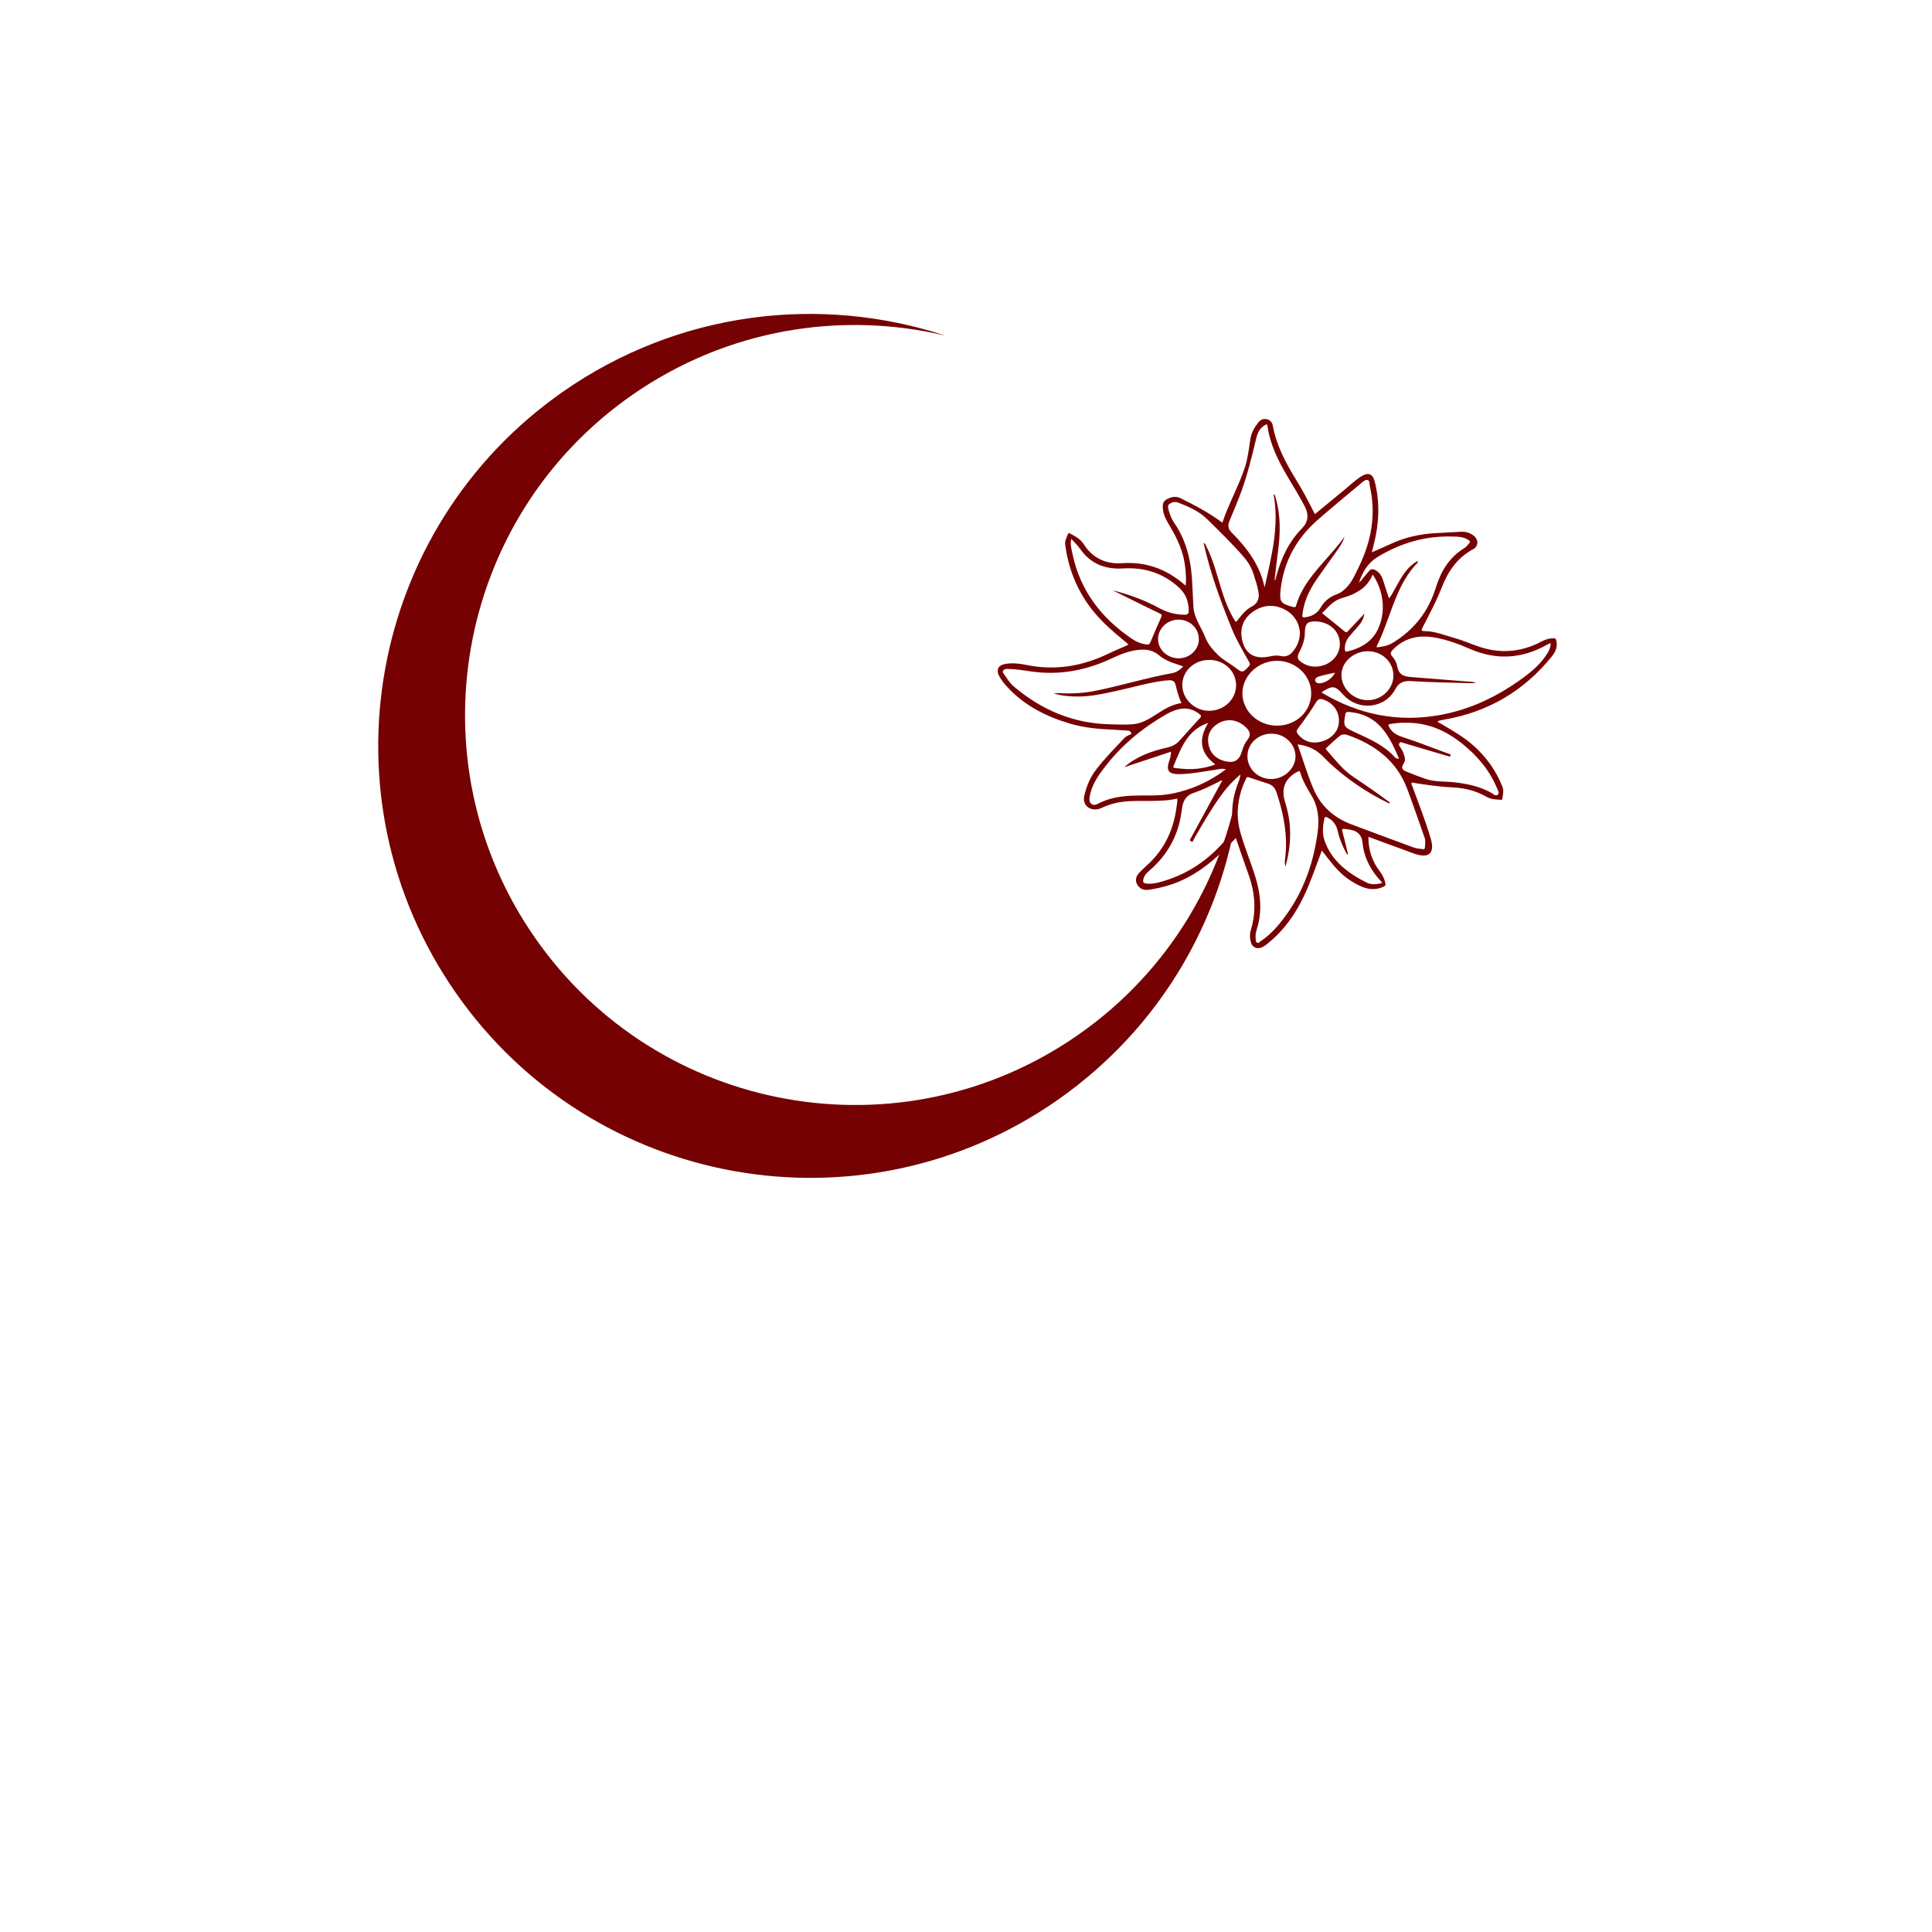
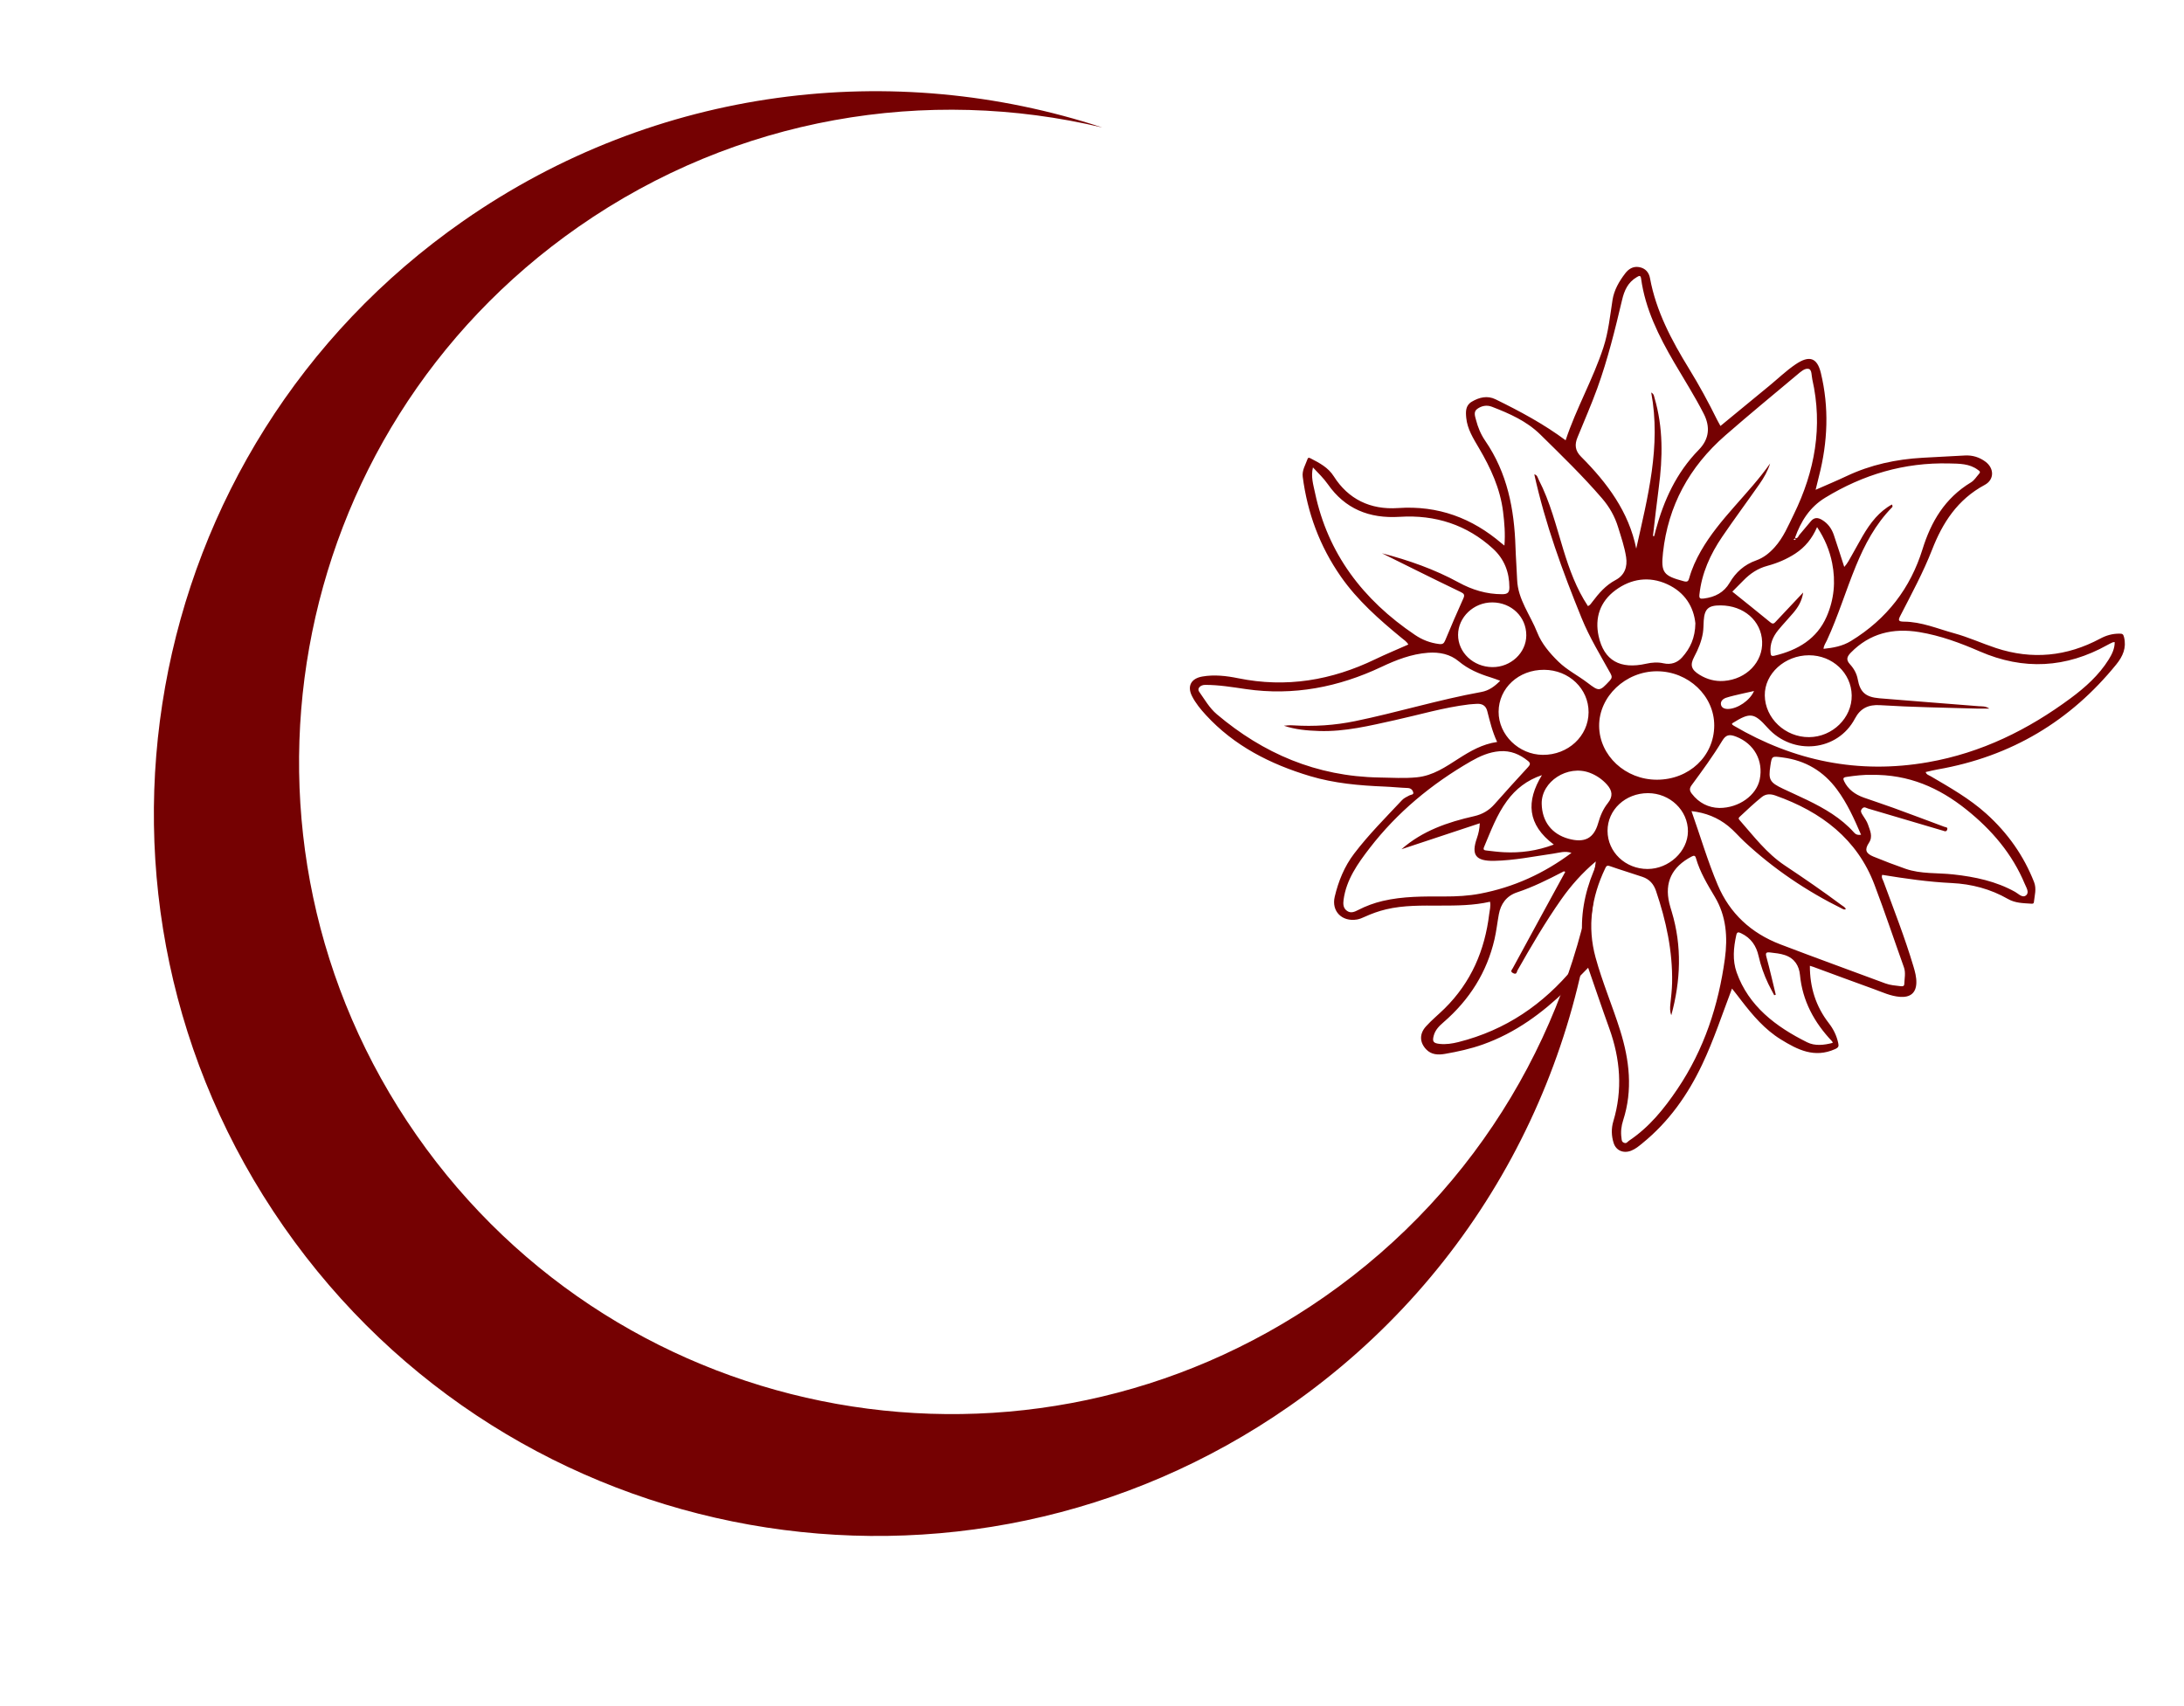
- <svg xmlns="http://www.w3.org/2000/svg" version="1.1" x="0px" y="0px" viewBox="0 0 1080 1080" style="enable-background:new 0 0 1080 1080;" xml:space="preserve">
+ <svg xmlns="http://www.w3.org/2000/svg" version="1.1" x="0px" y="0px" viewBox="160 145 730 570" style="enable-background:new 160 145 730 570;" xml:space="preserve">
  <style type="text/css">
	.st0{opacity:0;fill:#750102;}
	.st1{display:none;}
	.st2{fill:#750102;}
</style>
  <g id="Layer_1">
    <rect class="st0" width="1080" height="1080" />
    <g class="st1">
	</g>
    <rect x="-502.06" y="359.89" style="fill:none;" width="6.13" height="0" />
    <g class="st1">
	</g>
  </g>
  <g id="Layer_2">
    <g class="st1">
	</g>
    <g>
      <path class="st2" d="M602.66,578.52c-98.77,68.85-234.65,44.6-303.51-54.16s-44.6-234.65,54.16-303.51    c53.04-36.98,116.79-47.09,175.12-33.24c-69.65-22.88-148.83-13.88-213.61,31.27c-109.39,76.26-136.25,226.76-59.99,336.16    S481.6,691.3,591,615.04c63.9-44.55,99.63-114.44,103.1-186.66C686.31,486.9,654.92,542.1,602.66,578.52z" />
    </g>
    <g>
      <g>
        <path class="st2" d="M738.92,475.45c-3.33,8.76-6.12,17.28-9.98,25.41c-4.76,10.04-11.05,19.05-19.96,26.29     c-1.16,0.95-2.3,1.92-3.74,2.49c-2.59,1.02-5.05-0.01-5.87-2.53c-0.78-2.4-0.83-4.91-0.12-7.27c3.17-10.53,2.34-20.85-1.36-31.11     c-2.4-6.64-4.65-13.33-7.05-20.23c-2.54,2.57-4.88,5.04-7.34,7.4c-8.03,7.75-16.92,14.35-27.82,18.23     c-4.13,1.47-8.4,2.41-12.71,3.16c-2.26,0.39-4.54,0.32-6.28-1.52c-2.18-2.31-2.34-5.15-0.04-7.69c1.9-2.1,4.13-3.92,6.16-5.91     c8.97-8.83,13.48-19.56,14.95-31.57c0.17-1.36,0.57-2.71,0.28-4.17c-5.52,1.26-11.1,1.29-16.69,1.29     c-6.06,0-12.13-0.16-18.08,1.26c-2.47,0.59-4.81,1.44-7.1,2.48c-0.83,0.38-1.7,0.76-2.6,0.91c-5,0.84-8.6-2.75-7.44-7.62     c1.23-5.17,3.2-10.09,6.52-14.44c4.84-6.35,10.51-12.02,15.99-17.86c0.68-0.73,1.61-1.09,2.46-1.57     c0.49-0.27,1.54-0.17,1.26-1.08c-0.24-0.78-0.79-1.35-1.88-1.39c-2.59-0.09-5.17-0.38-7.76-0.48c-8.4-0.34-16.75-1.08-24.81-3.49     c-13.42-4.01-25.45-10.2-34.81-20.39c-1.79-1.94-3.47-3.99-4.66-6.33c-1.69-3.32-0.38-5.92,3.46-6.58     c3.99-0.69,8.03-0.22,11.91,0.57c16.15,3.3,31.3,0.69,45.83-6.32c3.61-1.74,7.33-3.27,11.09-4.94c-0.51-0.97-1.46-1.55-2.28-2.23     c-7.51-6.16-14.74-12.56-20.27-20.48c-7.08-10.16-11.18-21.32-12.74-33.34c-0.29-2.19,0.92-4.01,1.6-5.95     c0.22-0.62,0.61-0.44,1.08-0.2c2.97,1.54,5.82,3.01,7.71,5.99c4.8,7.57,12.16,11.23,21.45,10.59     c13.49-0.93,24.79,3.39,34.62,11.79c0.24,0.21,0.5,0.4,0.95,0.75c0.32-3.9,0.01-7.61-0.45-11.32c-0.95-7.69-4.13-14.6-8.08-21.3     c-1.86-3.16-3.87-6.33-4.23-10.07c-0.2-2.03-0.28-4.15,1.85-5.4c2.47-1.46,5.19-2.15,7.95-0.8c8.15,3.99,16.11,8.26,23.42,13.7     c3.5-10.61,9.16-20.42,12.63-31.04c1.7-5.21,2.21-10.57,3.05-15.91c0.52-3.28,2.19-6.17,4.24-8.85c1.11-1.45,2.6-2.43,4.6-2.1     c2.16,0.36,3.34,1.79,3.69,3.75c2.01,10.95,7.18,20.69,13.01,30.18c3.44,5.6,6.56,11.34,9.45,17.2c0.31,0.62,0.66,1.21,1.08,1.98     c5.53-4.55,10.93-9.01,16.35-13.45c2.91-2.39,5.61-5.02,8.76-7.15c4.56-3.09,7.2-2.28,8.45,2.88     c2.79,11.55,2.32,23.08-0.64,34.55c-0.36,1.38-0.68,2.78-1.11,4.51c3.7-1.63,7.09-3.04,10.39-4.6     c7.99-3.77,16.48-5.61,25.34-6.11c4.72-0.27,9.44-0.5,14.16-0.76c2.58-0.14,4.88,0.59,6.87,2.07c2.98,2.21,3.01,6.02-0.24,7.76     c-9.13,4.9-14.1,12.71-17.58,21.63c-2.97,7.61-6.88,14.81-10.61,22.09c-0.74,1.44-0.81,1.98,1.17,1.99     c5.9,0.03,11.25,2.37,16.78,3.88c4.79,1.31,9.29,3.38,13.99,4.94c12.09,3.99,23.71,2.81,34.8-3.12c2.03-1.09,4.08-1.69,6.43-1.69     c1.05,0,1.33,0.13,1.59,1.19c0.86,3.53-0.39,6.39-2.6,9.11c-15.25,18.78-34.96,30.78-59.74,35.1c-1.3,0.23-2.58,0.56-3.97,0.87     c0.25,0.88,1.11,1.06,1.72,1.42c6.45,3.78,12.95,7.47,18.5,12.46c7.21,6.48,12.57,14.1,16.02,22.91     c0.88,2.25,0.17,4.47-0.07,6.71c-0.06,0.56-0.5,0.52-0.88,0.5c-2.69-0.19-5.31-0.15-7.85-1.61c-5.72-3.28-12.09-4.98-18.75-5.29     c-7.79-0.37-15.47-1.48-23.21-2.74c-0.36,0.89,0.18,1.55,0.42,2.2c3.46,9.42,7.15,18.77,10.01,28.38     c0.54,1.81,1.04,3.65,0.98,5.56c-0.11,3.33-2.02,4.91-5.52,4.64c-3.12-0.24-5.87-1.58-8.71-2.6c-6.77-2.43-13.5-4.95-20.25-7.43     c-0.3-0.11-0.6-0.19-1.11-0.35c-0.02,7.15,1.96,13.54,6.33,19.18c1.58,2.03,2.6,4.17,3.14,6.61c0.24,1.11,0.14,1.52-1.07,2.07     c-6.9,3.1-12.58,0.16-18.05-3.21c-5.43-3.34-9.45-8.09-13.23-12.99C741.11,478.21,740.12,476.97,738.92,475.45z M738.89,386.94     c0.06,0.11,0.09,0.25,0.17,0.33c0.14,0.13,0.31,0.23,0.48,0.33c20.03,11.76,41.62,16.28,64.95,12.18     c17.84-3.13,33.45-10.88,47.61-21.37c4.94-3.66,9.47-7.74,12.71-12.92c1.11-1.77,2.02-3.64,2.03-5.83     c-0.29,0.02-0.5-0.02-0.65,0.05c-0.6,0.27-1.19,0.56-1.76,0.88c-13.85,7.73-28.05,8.53-42.73,2.15     c-6.46-2.81-13.09-5.27-20.15-6.44c-8.87-1.47-16.61,0.43-22.89,6.84c-1.35,1.38-1.68,2.41-0.31,3.91     c1.31,1.43,2.25,3.1,2.6,5.02c0.77,4.28,2.59,5.96,7.25,6.35c11.07,0.92,22.16,1.76,33.23,2.65c1.04,0.08,2.18-0.1,3.51,0.8     c-1.78,0-3.11,0.03-4.44-0.01c-10.71-0.31-21.42-0.47-32.12-1.14c-3.86-0.24-6.56,1.05-8.36,4.47     c-5.79,10.99-20.75,12.52-29.21,3.08c-4.52-5.04-5.8-5.21-11.66-1.58C739.05,386.75,738.98,386.85,738.89,386.94z M718.63,484.36     c-0.49-1.25-0.44-2.47-0.31-3.72c0.24-2.37,0.53-4.75,0.58-7.14c0.2-10.54-2-20.72-5.39-30.71c-0.77-2.27-2.16-3.87-4.5-4.67     c-3.62-1.23-7.29-2.32-10.9-3.59c-1.04-0.37-1.25,0.07-1.58,0.76c-4.57,9.58-6.03,19.46-3.22,29.75     c2.26,8.27,5.65,16.2,8.22,24.38c3.11,9.94,4.28,19.95,1.01,30.06c-0.64,1.98-0.85,3.91-0.56,5.94c0.09,0.63,0.01,1.2,0.79,1.56     c0.88,0.4,1.2-0.3,1.68-0.63c6.82-4.56,11.76-10.7,16.19-17.26c9-13.33,13.77-28.05,15.9-43.61c0.98-7.18,0.48-14.27-3.36-20.68     c-2.49-4.17-4.98-8.29-6.31-12.94c-0.26-0.9-0.63-0.97-1.5-0.51c-6.54,3.45-9.04,8.6-7.42,15.51c0.23,0.98,0.54,1.94,0.83,2.91     C722.26,461.32,721.77,472.86,718.63,484.36z M661.44,372.56c-1.25-0.44-2.22-0.84-3.23-1.14c-3.88-1.19-7.49-2.74-10.63-5.36     c-2.84-2.38-6.41-3.14-10.24-2.86c-5.62,0.42-10.66,2.4-15.64,4.75c-14.28,6.74-29.31,9.71-45.24,7.4     c-4.54-0.66-9.05-1.42-13.66-1.41c-1.57,0-2.75,1.2-1.99,2.27c1.85,2.6,3.42,5.44,5.93,7.56c15.46,13.07,33.27,20.79,54.3,21.13     c4.19,0.07,8.4,0.35,12.58-0.07c5.38-0.54,9.61-3.49,13.9-6.24c3.92-2.51,7.92-4.85,12.9-5.57c-1.6-3.39-2.42-6.87-3.31-10.34     c-0.47-1.84-1.76-2.56-3.7-2.39c-0.79,0.07-1.6,0.08-2.39,0.18c-8.47,1.02-16.61,3.46-24.9,5.29c-8.29,1.83-16.55,3.87-25.18,3.6     c-4.02-0.13-7.99-0.48-11.81-1.77c1.06-0.13,2.11-0.19,3.15-0.12c6.95,0.44,13.85-0.01,20.65-1.41     c14.16-2.91,27.97-7.17,42.22-9.75C657.7,375.84,659.55,374.47,661.44,372.56z M725.38,416.14c2.97,8.36,5.39,16.7,8.79,24.72     c3.99,9.41,11.05,16.05,20.97,19.84c11.64,4.45,23.36,8.68,35.04,13.03c1.64,0.61,3.36,0.72,5.08,0.93     c0.66,0.08,1.23,0.06,1.25-0.76c0.06-1.87,0.53-3.73-0.14-5.6c-3.3-9.21-6.38-18.49-9.86-27.64     c-5.74-15.1-17.61-24.28-33.12-29.75c-1.54-0.54-3.1-0.61-4.51,0.52c-2.54,2.04-4.89,4.27-7.26,6.48     c-0.39,0.37-0.71,0.62-0.19,1.2c4.72,5.36,9.01,11.1,15.15,15.2c6.42,4.28,12.78,8.64,18.94,13.24c0.52,0.39,1.22,0.66,1.44,1.37     c-0.45,0.19-0.74,0.07-1.05-0.08c-12.12-5.98-23.12-13.42-32.85-22.49c-1.85-1.72-3.46-3.67-5.44-5.26     C734.13,418.29,730.12,416.67,725.38,416.14z M690.77,347.61c0.71-0.31,1.05-0.86,1.43-1.37c2.17-2.87,4.43-5.56,7.84-7.37     c2.99-1.58,3.99-4.42,3.49-7.63c-0.53-3.43-1.67-6.72-2.69-10.04c-1.08-3.53-2.86-6.71-5.34-9.59     c-6.44-7.49-13.55-14.37-20.61-21.32c-4.59-4.52-10.29-7.03-16.21-9.32c-1.76-0.68-3.49-0.31-4.91,0.72     c-1.34,0.97-0.73,2.45-0.41,3.7c0.63,2.45,1.6,4.81,3.05,6.92c7.45,10.83,9.74,22.95,10.14,35.55c0.12,3.64,0.41,7.28,0.55,10.92     c0.24,6.6,4.44,11.82,6.74,17.69c1.43,3.64,4.15,6.87,7.09,9.73c2.85,2.78,6.49,4.59,9.65,7c3.96,3.02,4.07,2.98,7.47-0.66     c0.77-0.83,0.83-1.39,0.27-2.4c-3.38-6.1-7.03-12.04-9.67-18.53c-6.38-15.69-12.17-31.51-15.81-48.05     c1.01,0.22,1.13,1.12,1.47,1.8c3.84,7.44,5.81,15.47,8.23,23.36C684.56,335.28,686.87,341.73,690.77,347.61z M751.66,299.93     c-0.78,2.5-2.07,4.75-3.56,6.88c-4.1,5.87-8.38,11.64-12.41,17.55c-4.03,5.92-6.91,12.28-7.66,19.39     c-0.13,1.26,0.2,1.48,1.43,1.33c3.8-0.47,6.77-2.03,8.68-5.29c2.02-3.45,4.86-6.05,8.88-7.47c2.47-0.87,4.44-2.48,6.15-4.38     c2.94-3.26,4.54-7.2,6.41-11.01c7.06-14.43,9.74-29.4,6.18-45.13c-0.28-1.24-0.11-3.23-1.22-3.49c-1.31-0.32-2.71,1.01-3.87,1.98     c-8.02,6.72-16.1,13.37-23.97,20.24c-12.15,10.61-19.13,23.62-20.84,39.16c-0.74,6.7,0.1,7.78,6.92,9.6     c1.3,0.35,1.56-0.05,1.85-1.08c0.89-3.16,2.25-6.15,3.9-9.03C734.71,318.37,744.52,310.1,751.66,299.93z M712.5,324.16     c0.13,0.03,0.27,0.05,0.4,0.08c0.17-0.65,0.34-1.31,0.51-1.96c2.69-9.98,6.88-19.24,14.41-26.93c3.5-3.58,3.89-7.65,1.66-12.03     c-3-5.89-6.57-11.47-9.91-17.19c-5.15-8.83-9.66-17.88-11.04-28.03c-0.17-1.22-0.71-0.88-1.42-0.47     c-3.02,1.76-4.2,4.53-4.93,7.63c-2.35,9.92-4.78,19.83-8.26,29.46c-2.02,5.58-4.42,11.02-6.66,16.53     c-0.96,2.35-0.82,4.38,1.18,6.38c8.79,8.8,16,18.49,18.47,30.76c3.81-17.16,8.34-34.21,5.01-52.19c0.95,0.55,0.92,1.21,1.09,1.78     c2.94,9.93,2.77,19.99,1.42,30.11C713.71,313.44,713.14,318.8,712.5,324.16z M628.44,428.88c7-6.16,15.43-9.05,24.29-11.05     c2.75-0.62,4.98-1.93,6.8-4c3.7-4.2,7.49-8.34,11.28-12.47c0.71-0.78,0.79-1.29-0.09-2c-2.74-2.21-5.79-3.53-9.48-3.24     c-3.55,0.28-6.65,1.68-9.62,3.38c-13.22,7.62-24.64,17.12-33.78,28.96c-4.05,5.25-7.85,10.63-8.75,17.31     c-0.19,1.44-0.15,2.84,1.2,3.75c1.27,0.86,2.51,0.27,3.72-0.35c2.58-1.32,5.3-2.33,8.15-3c6.79-1.6,13.73-1.52,20.65-1.5     c4,0.01,7.98-0.19,11.91-0.94c11.28-2.15,21.33-6.75,30.55-13.63c-2.22-0.75-4.14-0.03-6.05,0.24     c-6.58,0.94-13.1,2.29-19.78,2.42c-6.21,0.12-7.76-1.97-5.78-7.6c0.54-1.55,0.88-3.12,0.96-4.96     C645.76,423.14,637.1,426.01,628.44,428.88z M598.85,301.25c-0.75,3.1,0.14,5.84,0.71,8.56c4.25,20.11,15.86,35.62,33.4,47.43     c2.46,1.66,5.07,2.67,8.04,3.04c1.16,0.15,1.62-0.17,2.03-1.16c1.97-4.72,3.98-9.43,6.1-14.1c0.53-1.17,0.21-1.6-0.88-2.12     c-4.92-2.35-9.8-4.77-14.69-7.18c-3.89-1.91-7.76-3.85-11.64-5.77c8.96,2.32,17.58,5.36,25.63,9.75     c4.5,2.46,9.29,3.94,14.59,3.93c1.96,0,2.37-0.74,2.37-2.31c-0.01-5.01-1.67-9.43-5.5-12.93c-8.67-7.93-19.22-11.38-31.14-10.63     c-10.33,0.65-18.32-2.74-24.03-10.88C602.44,304.89,600.69,303.19,598.85,301.25z M792.37,313.64c0.32,0.58,0.21,0.79,0.02,0.98     c-5.57,5.68-9.13,12.46-12.06,19.58c-3.39,8.24-5.94,16.78-9.7,24.89c-0.4,0.87-1.04,1.68-1.11,2.8c3.3-0.34,6.34-0.9,9.14-2.61     c12.11-7.4,19.93-17.75,23.95-30.72c2.83-9.13,7.45-17.04,16.2-22.32c1.14-0.69,1.78-1.85,2.64-2.8     c0.67-0.74,0.23-0.95-0.36-1.39c-2.83-2.11-6.21-2.05-9.52-2.13c-15.12-0.39-28.84,3.74-41.48,11.44     c-5.28,3.22-8.14,7.94-10.09,13.34c-0.02,0.04,0.18,0.15,0.29,0.24c0.72-0.08,0.81-0.75,1.16-1.16c1.3-1.51,2.57-3.04,3.85-4.57     c1.08-1.29,2.31-1.27,3.69-0.44c2.01,1.2,3.25,2.95,3.96,5.04c1.18,3.5,2.3,7.03,3.49,10.7c1.13-1.21,1.77-2.59,2.52-3.88     c2.49-4.29,4.58-8.8,7.96-12.59C788.48,316.32,790.22,314.82,792.37,313.64z M683.18,436.46c-0.41-0.34-0.62-0.12-0.84,0     c-4.95,2.57-9.92,5.06-15.28,6.84c-3.56,1.19-5.45,3.89-6.08,7.35c-0.51,2.78-0.81,5.6-1.45,8.36     c-2.54,10.94-8.29,20.15-17.04,27.71c-1.44,1.24-2.74,2.55-3.25,4.41c-0.56,2.03-0.19,2.61,2.07,2.83     c2.08,0.2,4.11-0.11,6.12-0.61c15.93-4,28.43-12.68,38.51-24.82c2.33-2.8,3.38-5.68,3.03-9.21c-0.78-7.96,0.62-15.64,3.69-23.07     c0.41-0.99,0.91-1.97,0.74-3.3c-4.57,3.86-8.31,8.08-11.56,12.7c-5.36,7.64-10.05,15.67-14.63,23.74     c-0.24,0.43-0.2,1.55-1.45,0.91c-1.13-0.58-0.41-1.1-0.12-1.65c3.15-5.8,6.31-11.6,9.46-17.4     C677.8,446.3,680.5,441.37,683.18,436.46z M785.47,404.02c-2.45-0.08-5.35,0.25-8.25,0.68c-1.18,0.17-1.25,0.56-0.82,1.45     c1.33,2.75,3.66,4.42,6.55,5.46c3.29,1.18,6.63,2.24,9.91,3.44c5.7,2.08,11.38,4.22,17.06,6.34c0.43,0.16,1.18,0.08,0.94,0.89     c-0.24,0.81-0.8,0.64-1.39,0.4c-0.24-0.1-0.51-0.14-0.76-0.22c-8.11-2.4-16.22-4.81-24.34-7.19c-0.61-0.18-1.25-0.77-1.95,0.01     c-0.75,0.84-0.26,1.47,0.18,2.19c0.64,1.03,1.4,2.03,1.77,3.14c0.66,1.98,1.74,3.99,0.32,6.13c-1.5,2.26-1.11,3.53,1.51,4.6     c3.53,1.45,7.1,2.81,10.71,4.07c5.16,1.8,10.65,1.3,15.99,1.89c7.26,0.8,14.28,2.28,20.66,5.84c1.15,0.64,2.44,2.15,3.65,1.15     c1.18-0.99,0.07-2.6-0.45-3.86c-4.14-9.94-10.97-18-19.55-24.85C808.16,408.36,798.06,403.81,785.47,404.02z M713.86,405.64     c10.75-0.03,19.06-7.88,19.12-18.07c0.06-9.91-8.63-18.17-19.14-18.18c-10.48-0.01-19.39,8.41-19.33,18.28     C694.58,397.57,703.3,405.67,713.86,405.64z M726.68,353.37c-0.56-5.45-3.45-10.37-9.45-13.1c-6.05-2.75-12.08-1.81-17.25,2.01     c-5.2,3.84-6.96,9.28-5.65,15.33c1.79,8.23,7.22,11.21,15.93,9.25c1.86-0.42,3.82-0.57,5.73-0.14c2.54,0.57,4.64-0.18,6.25-1.97     C724.98,361.7,726.6,358.19,726.68,353.37z M739.03,342.77c4.24,3.41,8.51,6.81,12.72,10.27c0.93,0.77,1.32,0.27,1.88-0.33     c2.9-3.1,5.82-6.19,9.08-9.65c-0.44,2.97-1.77,5.01-3.38,6.9c-1.62,1.92-3.38,3.73-4.96,5.67c-1.79,2.2-2.84,4.67-2.56,7.53     c0.08,0.77,0.13,1.31,1.29,1.03c7.91-1.87,14.22-5.69,17.44-13.05c2.52-5.76,3.08-11.79,1.85-17.94c-0.84-4.2-2.45-8.12-5.03-12     c-1.64,3.79-3.97,6.68-7.27,8.84c-2.87,1.88-6.03,3.21-9.36,4.11c-3.21,0.86-5.73,2.58-7.94,4.83     C741.57,340.24,740.33,341.47,739.03,342.77z M660.91,382.92c-0.04,7.72,6.75,14.35,14.76,14.41     c8.46,0.07,15.27-6.26,15.31-14.23c0.04-7.86-6.54-14.15-14.84-14.2C667.62,368.84,660.95,374.99,660.91,382.92z M764.68,391.41     c7.83-0.05,14.36-6.45,14.25-13.95c-0.11-7.49-6.42-13.42-14.27-13.42c-8.09,0-14.88,6.17-14.78,13.43     C749.97,385.11,756.72,391.46,764.68,391.41z M710.69,435.48c7.14,0,13.47-5.89,13.5-12.57c0.03-7.02-6.01-12.79-13.38-12.78     c-7.55,0.01-13.5,5.57-13.49,12.61C697.33,429.81,703.27,435.48,710.69,435.48z M753.55,477.51c-0.17,0.06-0.35,0.11-0.52,0.17     c-0.66-1.27-1.36-2.53-1.98-3.81c-1.42-2.98-2.52-6.07-3.24-9.27c-0.75-3.37-2.49-6.04-5.86-7.64c-0.89-0.42-1.35-0.49-1.6,0.63     c-0.92,4.18-1.32,8.4,0.13,12.48c3.99,11.21,12.98,18.08,23.57,23.35c2.59,1.29,5.64,0.95,8.54,0.18     c-0.11-0.28-0.13-0.41-0.2-0.49c-6.03-6.34-9.92-13.58-10.75-22.2c-0.29-3.02-1.75-5.54-5.06-6.65     c-1.58-0.53-3.24-0.67-4.89-0.87c-1.43-0.18-1.62,0.21-1.26,1.51C751.57,469.08,752.53,473.31,753.55,477.51z M735.14,347.37     c-4.11-0.03-5.4,1.13-5.67,5.09c-0.09,1.38-0.06,2.77-0.28,4.13c-0.46,2.8-1.55,5.42-2.9,7.96c-1.49,2.8-0.99,4.31,1.8,6.03     c2.48,1.52,5.22,2.26,8.14,2.04c7.53-0.57,13.05-6.33,12.76-13.16C748.7,352.52,742.87,347.42,735.14,347.37z M675.31,413.67     c0.11,5.93,3.36,10.16,8.99,11.71c5.36,1.47,8.42-0.12,9.88-5.2c0.7-2.44,1.62-4.71,3.27-6.77c1.73-2.17,1.51-4.11-0.34-6.16     c-1.57-1.74-3.49-3.08-5.75-3.93C683.97,400.55,675.18,406.23,675.31,413.67z M670.16,357.38c0.02-6.18-4.96-11-11.38-11.01     c-6.19-0.02-11.4,4.93-11.42,10.84c-0.02,5.9,5.09,10.72,11.44,10.79C664.97,368.07,670.15,363.22,670.16,357.38z M734.68,415.08     c6.59,0.03,12.43-4.26,13.51-9.55c1.28-6.25-1.86-11.93-7.88-14.28c-2.31-0.9-3.44-0.64-4.67,1.4     c-3.1,5.14-6.67,9.99-10.23,14.84c-0.82,1.12-0.64,1.89,0.07,2.82C727.87,413.44,731.11,415.01,734.68,415.08z M675.39,404.11     c-5.02,1.68-8.77,4.64-11.67,8.59c-3.48,4.74-5.44,10.16-7.68,15.45c-0.43,1.01,0.19,1.08,0.85,1.16     c1.91,0.22,3.83,0.47,5.75,0.57c5.62,0.29,11.07-0.44,16.72-2.56C670.45,420.64,670.05,412.83,675.39,404.11z M782.06,424.05     c-2.3-5.35-4.62-10.52-8.07-15.17c-4.46-6.02-10.44-9.69-18.22-10.69c-3.53-0.45-3.52-0.52-4.02,2.78     c-0.72,4.67-0.23,5.58,4.25,7.7c2.67,1.26,5.37,2.47,8.03,3.75c5.82,2.82,11.35,6.03,15.64,10.83     C780.21,423.88,780.86,424.21,782.06,424.05z M746.28,375.99c-1.48,0.33-2.7,0.58-3.91,0.87c-1.8,0.43-3.62,0.8-5.38,1.37     c-1.02,0.33-1.93,1.12-1.77,2.22c0.16,1.14,1.19,1.56,2.39,1.54C740.74,381.94,744.91,379.18,746.28,375.99z M759.83,325.53     c0.14-0.1,0.28-0.2,0.43-0.3c-0.09-0.08-0.2-0.24-0.26-0.22c-0.18,0.05-0.34,0.17-0.51,0.27     C759.58,325.35,759.68,325.42,759.83,325.53z" />
      </g>
    </g>
    <g>
	</g>
  </g>
</svg>
